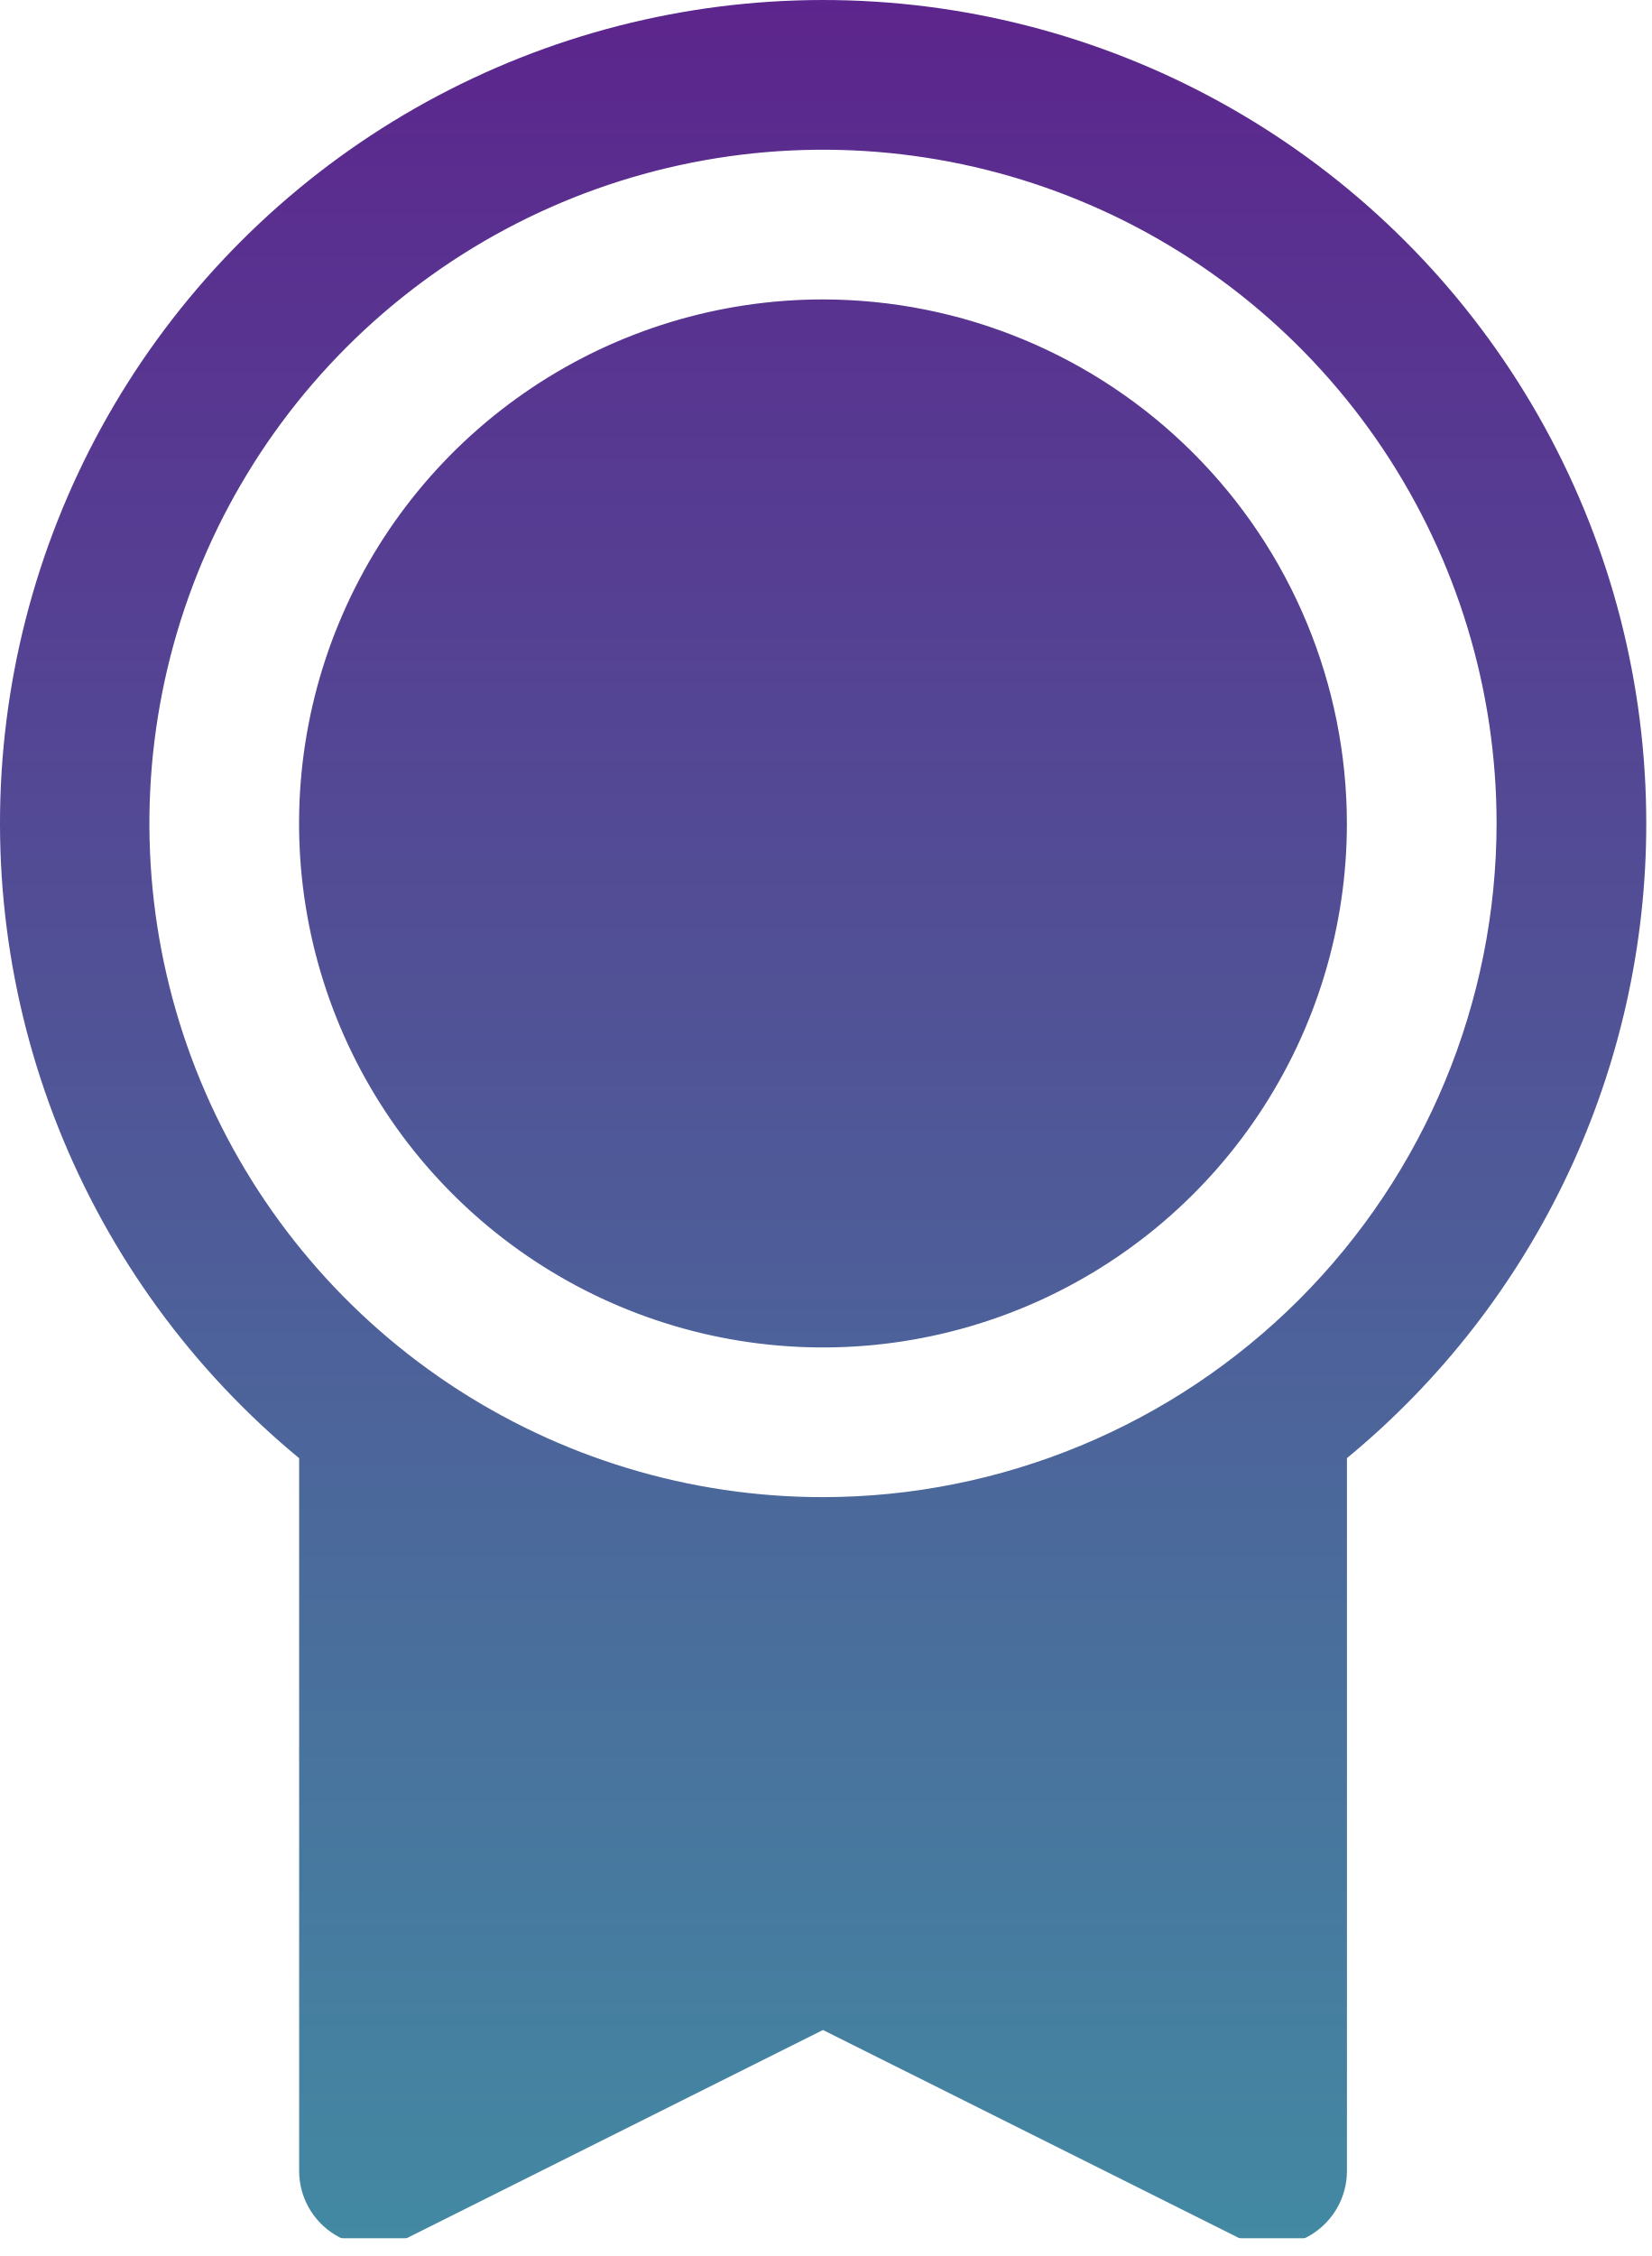
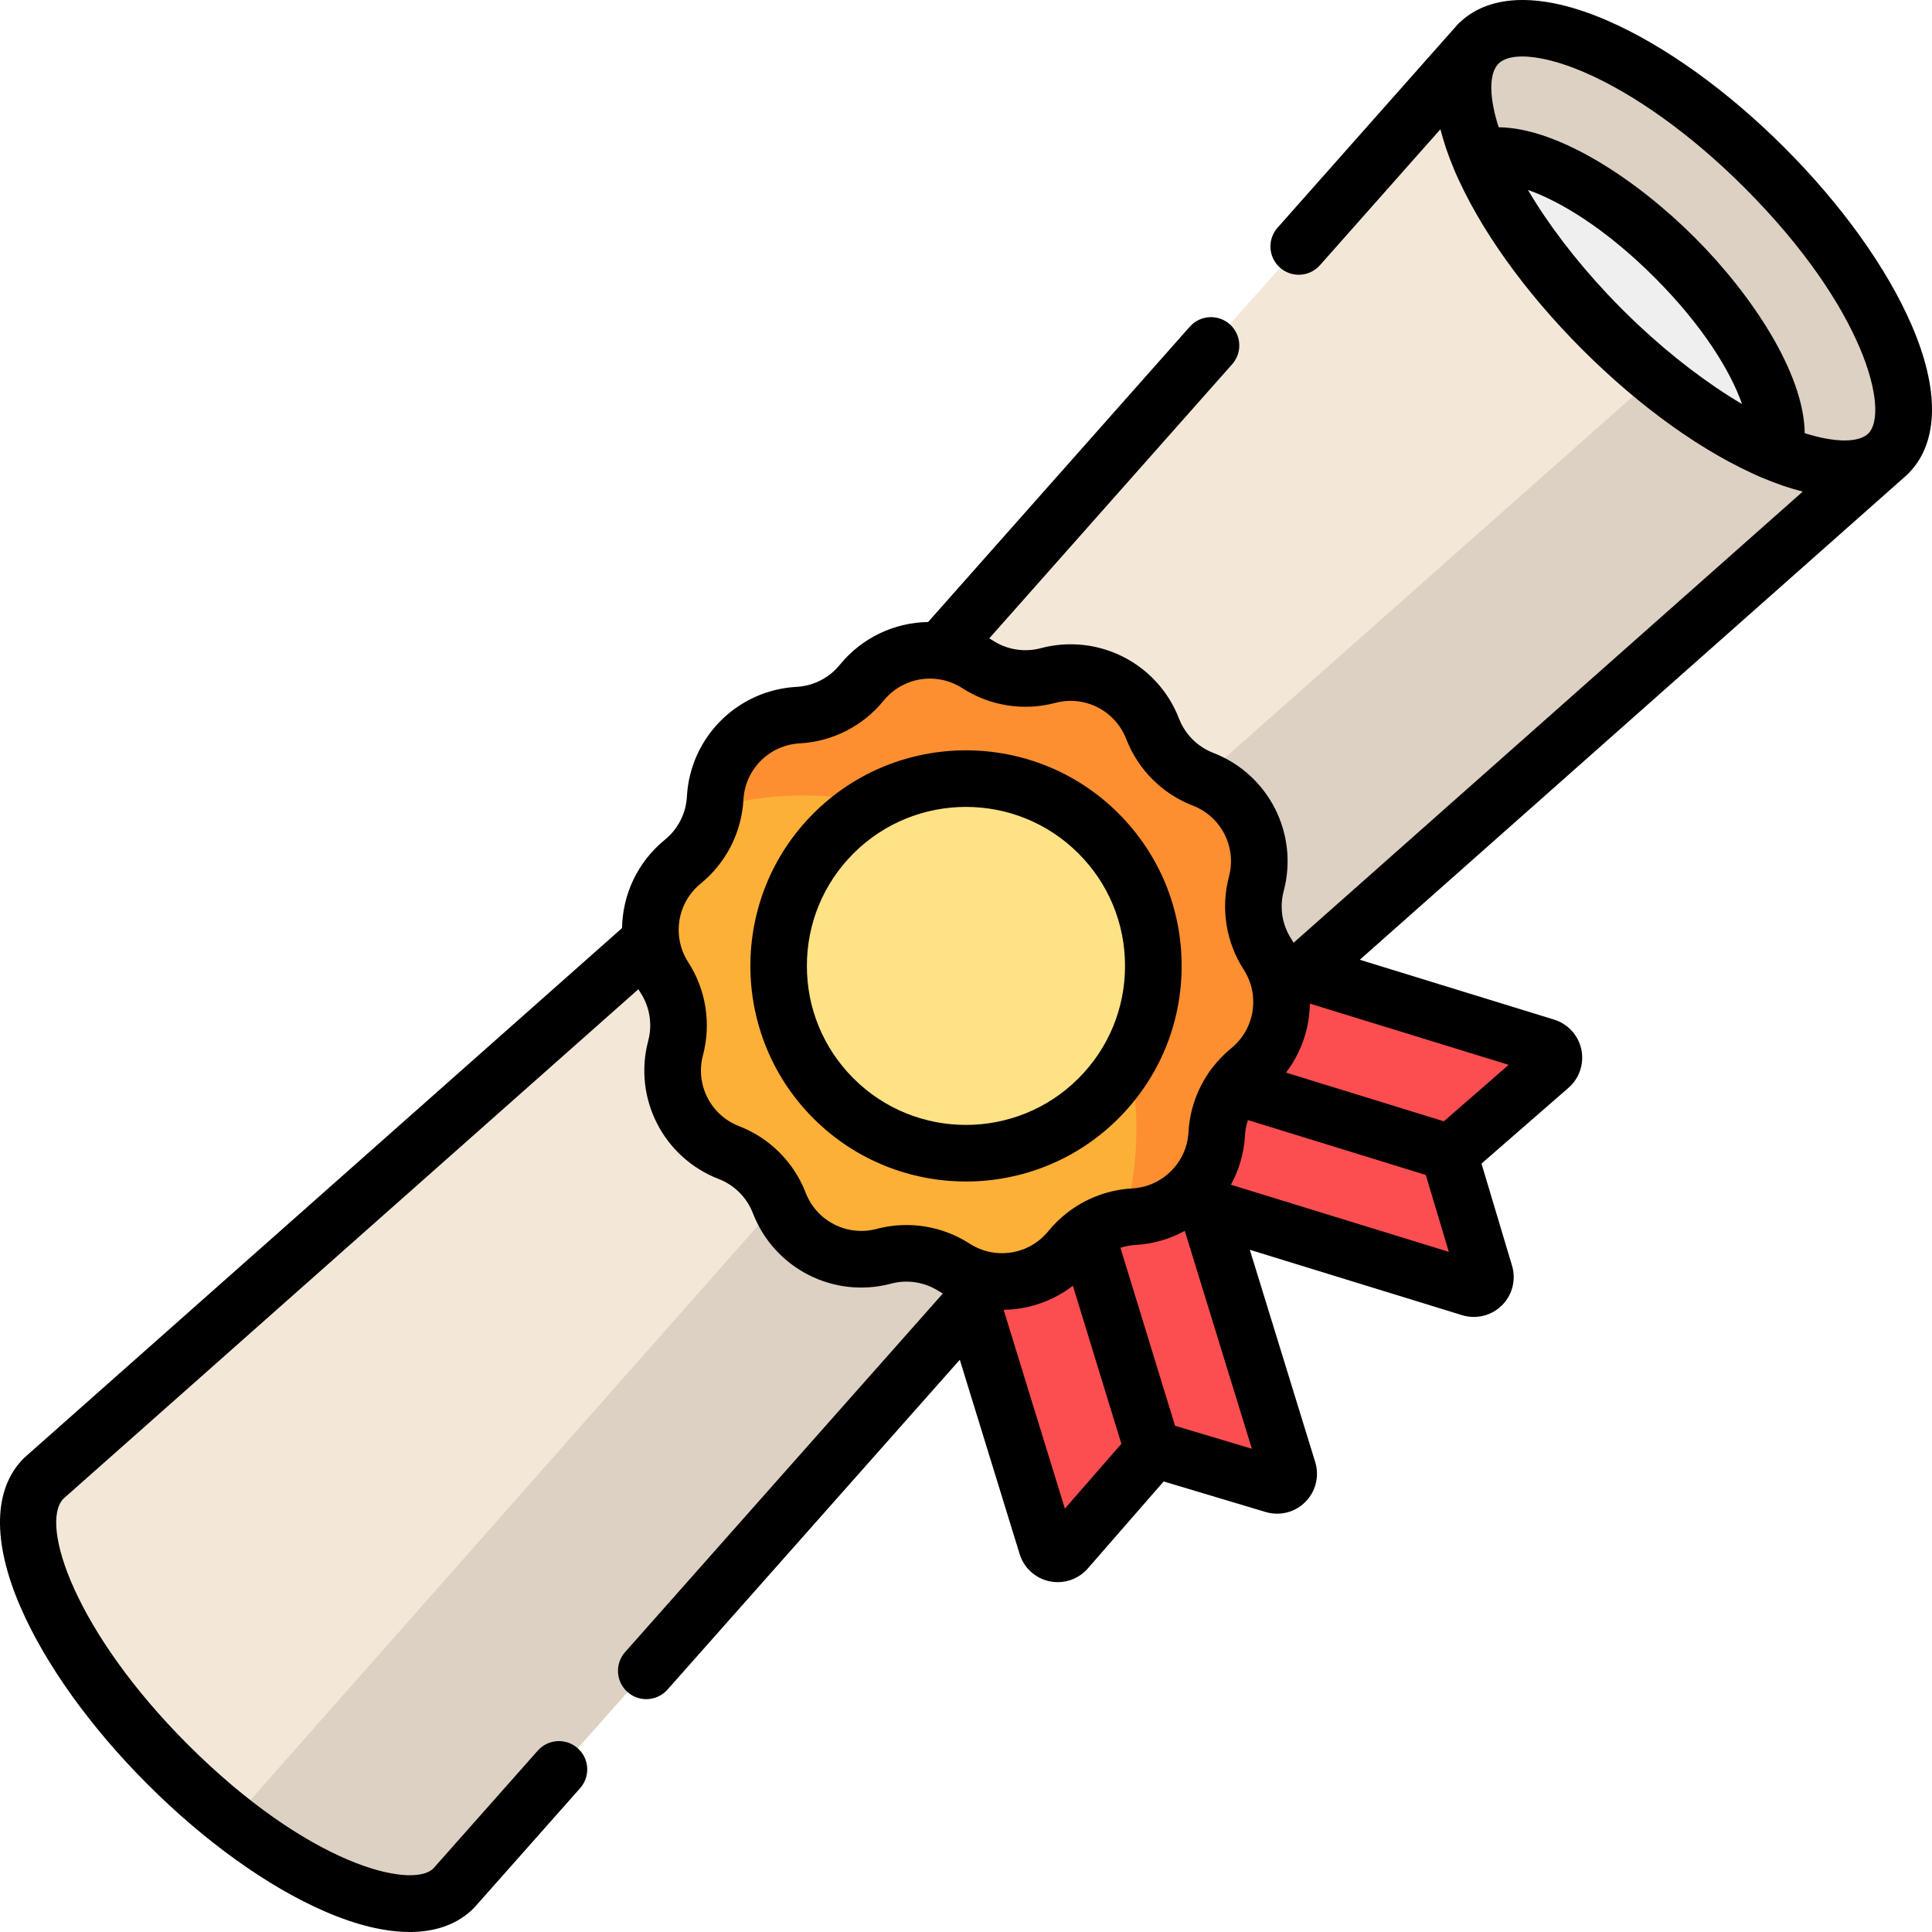
- <svg xmlns="http://www.w3.org/2000/svg" width="93" height="127" viewBox="0 0 93 127" fill="none">
-   <mask id="mask0" mask-type="alpha" maskUnits="userSpaceOnUse" x="0" y="0" width="93" height="127">
-     <path d="M75.836 46.355C75.836 52.189 74.106 57.892 70.865 62.743C67.624 67.594 63.017 71.375 57.626 73.608C52.236 75.841 46.305 76.425 40.583 75.287C34.861 74.148 29.605 71.339 25.479 67.213C21.354 63.088 18.544 57.832 17.406 52.11C16.268 46.388 16.852 40.456 19.085 35.066C21.317 29.676 25.098 25.069 29.949 21.828C34.8 18.586 40.504 16.856 46.338 16.856C54.159 16.865 61.657 19.976 67.187 25.506C72.717 31.036 75.828 38.534 75.836 46.355ZM92.692 46.355C92.694 53.185 91.183 59.931 88.27 66.108C85.356 72.285 81.111 77.741 75.839 82.084V122.208C75.84 122.926 75.656 123.633 75.306 124.26C74.956 124.887 74.452 125.415 73.841 125.793C73.23 126.17 72.533 126.386 71.815 126.418C71.098 126.45 70.384 126.299 69.741 125.977L46.337 114.277L22.941 125.977C22.299 126.298 21.585 126.45 20.867 126.418C20.15 126.385 19.452 126.17 18.841 125.793C18.23 125.415 17.726 124.887 17.376 124.26C17.026 123.633 16.843 122.926 16.843 122.208V82.088C10.82 77.117 6.152 70.705 3.27 63.447C0.389 56.189 -0.612 48.321 0.361 40.573C1.334 32.824 4.249 25.448 8.835 19.127C13.421 12.807 19.53 7.748 26.594 4.42C33.659 1.092 41.449 -0.397 49.243 0.091C57.037 0.579 64.581 3.028 71.175 7.212C77.769 11.395 83.199 17.177 86.96 24.02C90.722 30.863 92.694 38.546 92.692 46.355V46.355ZM84.264 46.355C84.264 38.854 82.04 31.521 77.873 25.284C73.705 19.047 67.782 14.186 60.852 11.315C53.922 8.445 46.296 7.694 38.939 9.157C31.582 10.62 24.824 14.233 19.52 19.537C14.216 24.841 10.603 31.599 9.14 38.956C7.677 46.313 8.428 53.938 11.298 60.869C14.169 67.799 19.03 73.722 25.267 77.89C31.504 82.057 38.837 84.281 46.338 84.281C56.393 84.27 66.033 80.271 73.144 73.16C80.254 66.05 84.253 56.41 84.264 46.355Z" fill="black" />
-   </mask>
-   <g mask="url(#mask0)">
-     <rect x="93" width="126" height="93" transform="rotate(90 93 0)" fill="url(#paint0_linear)" />
-   </g>
-   <defs>
-     <linearGradient id="paint0_linear" x1="93" y1="46.5" x2="219" y2="46.5" gradientUnits="userSpaceOnUse">
-       <stop stop-color="#5C258D" />
-       <stop offset="1" stop-color="#4389A2" />
-     </linearGradient>
-   </defs>
+ <svg xmlns="http://www.w3.org/2000/svg" height="511pt" viewBox="0 1 512 511" width="511pt">
+   <path d="m277.383 410.125-27.977-90.812 64.062-19.734 27.906 90.594c.723 2.34-1.461 4.543-3.809 3.84l-29.773-8.914c-1.152-.344-2.402.016-3.191.922l-21.977 25.219c-1.582 1.809-4.535 1.184-5.242-1.113zm0 0" fill="#fc4e51" />
+   <path d="m409.637 277.871-90.816-27.973-19.734 64.062 90.594 27.906c2.344.723 4.543-1.461 3.84-3.809l-8.91-29.777c-.348-1.152.016-2.398.922-3.191l25.215-21.977c1.812-1.578 1.184-4.535-1.109-5.242zm0 0" fill="#fc4e51" />
+   <path d="m500.434 120.695-108.629-108.629-178.625 201.574-201.605 178.652c-11.852 11.855 2.852 45.785 32.848 75.781 30 29.996 63.926 44.703 75.781 32.848l178.656-201.605zm0 0" fill="#f3e8d7" />
+   <path d="m460.594 80.855-201.574 178.625-197.617 223.668c24.875 19.473 49.152 27.426 58.801 17.773l178.656-201.605 201.574-178.621zm0 0" fill="#ddd1c3" />
+   <path d="m467.582 44.918c-29.996-30-63.926-44.703-75.781-32.852-11.855 11.855 2.852 45.785 32.852 75.781 29.996 29.996 63.922 44.703 75.777 32.848 11.855-11.855-2.852-45.781-32.848-75.777zm0 0" fill="#ddd1c3" />
+   <path d="m392.223 42.398c5.859 13.883 17.156 30.172 32.43 45.445 15.277 15.277 31.566 26.574 45.449 32.43 3.578-10.809-7.055-32.289-26.32-51.555s-40.75-29.898-51.559-26.32zm0 0" fill="#efefef" />
+   <path d="m211.535 190.016c6.562-.359 12.668-3.469 16.812-8.566 7.504-9.227 20.754-11.324 30.742-4.871 5.52 3.566 12.289 4.641 18.641 2.953 11.492-3.051 23.445 3.039 27.73 14.129 2.367 6.133 7.215 10.977 13.344 13.344 11.094 4.289 17.184 16.238 14.129 27.734-1.688 6.352-.613 13.121 2.953 18.641 6.457 9.988 4.359 23.234-4.867 30.738-5.098 4.148-8.211 10.254-8.566 16.816-.652 11.875-10.133 21.359-22.012 22.008-6.559.359-12.668 3.469-16.812 8.566-7.504 9.227-20.754 11.324-30.742 4.871-5.52-3.566-12.285-4.641-18.637-2.953-11.496 3.051-23.445-3.035-27.734-14.129-2.367-6.133-7.215-10.977-13.344-13.344-11.094-4.289-17.184-16.238-14.129-27.734 1.688-6.352.613-13.121-2.953-18.641-6.457-9.988-4.359-23.234 4.867-30.738 5.098-4.148 8.211-10.254 8.57-16.816.648-11.875 10.133-21.359 22.008-22.008zm0 0" fill="#fcb038" />
+   <path d="m335.887 253.379c-3.566-5.52-4.637-12.289-2.949-18.641 3.051-11.496-3.039-23.445-14.133-27.734-6.129-2.367-10.973-7.211-13.344-13.344-4.285-11.094-16.234-17.18-27.73-14.129-6.352 1.688-13.121.617-18.641-2.953-9.988-6.453-23.234-4.355-30.742 4.871-4.145 5.098-10.25 8.207-16.812 8.566-11.875.648-21.359 10.133-22.008 22.008-.047.84-.137 1.672-.273 2.492 29.66-8.219 62.766-.695 86.078 22.621 23.316 23.312 30.84 56.422 22.621 86.078.82-.137 1.652-.227 2.492-.273 11.875-.648 21.359-10.133 22.008-22.008.359-6.562 3.473-12.668 8.57-16.816 9.223-7.504 11.32-20.75 4.863-30.738zm0 0" fill="#fd8f31" />
+   <path d="m291.098 221.367c-19.391-19.395-50.832-19.395-70.227 0-19.391 19.391-19.391 50.832 0 70.223 19.395 19.395 50.836 19.395 70.227 0 19.395-19.391 19.395-50.832 0-70.223zm0 0" fill="#ffe285" />
+   <path d="m313.148 256.48c0-15.27-5.945-29.621-16.742-40.418-22.285-22.285-58.547-22.285-80.832 0-22.289 22.285-22.289 58.547 0 80.832 11.141 11.145 25.777 16.715 40.414 16.715 14.641 0 29.277-5.57 40.418-16.715 10.797-10.793 16.742-25.148 16.742-40.414zm-86.969 29.805c-7.961-7.961-12.348-18.547-12.348-29.809 0-11.258 4.387-21.844 12.348-29.809 8.219-8.219 19.012-12.328 29.809-12.328s21.594 4.113 29.809 12.328c7.965 7.965 12.348 18.551 12.348 29.809 0 11.262-4.383 21.848-12.348 29.809-16.438 16.441-43.18 16.441-59.617 0zm0 0" />
+   <path d="m506.586 86.625c-6.57-15.16-18.539-31.855-33.699-47.016-15.156-15.156-31.855-27.125-47.012-33.695-17.027-7.383-30.812-7.199-38.934.453-.113.094-.223.191-.328.293-.035.035-.078.066-.113.102-.051.055-.094.113-.148.164-.051.059-.109.109-.16.168l-.926 1.047c-.062.074-.133.141-.195.219l-46.504 52.48c-2.746 3.098-2.461 7.84.641 10.586 1.426 1.266 3.203 1.887 4.969 1.887 2.074 0 4.137-.852 5.617-2.523l31.934-36.039c.832 3.32 2.016 6.82 3.551 10.473.012.031.02.062.035.094.02.051.043.098.062.148.098.227.18.445.277.672.277.637.574 1.277.867 1.918.039.078.07.156.109.234.402.875.828 1.754 1.266 2.637.055.105.105.211.156.316.422.844.863 1.695 1.316 2.543.082.152.156.301.238.453.43.797.875 1.602 1.332 2.402.117.207.227.41.348.617.426.742.867 1.484 1.316 2.23.16.266.316.535.48.805.414.68.844 1.359 1.273 2.039.215.336.422.672.637 1.008.398.613.809 1.23 1.219 1.844.266.402.527.805.801 1.203.379.555.766 1.109 1.152 1.66.324.461.641.922.969 1.383.355.5.727 1 1.094 1.5.371.512.738 1.02 1.121 1.531.348.461.703.922 1.055 1.379.418.547.828 1.094 1.254 1.637.344.438.695.875 1.047 1.309.449.566.891 1.129 1.352 1.691.359.438.73.875 1.094 1.312.461.555.918 1.109 1.391 1.664.41.48.836.961 1.254 1.441.438.504.871 1.008 1.316 1.512.52.586 1.051 1.164 1.582 1.75.355.395.707.789 1.07 1.18.781.848 1.578 1.688 2.383 2.527.121.125.234.254.355.379.938.977 1.887 1.945 2.852 2.906.961.965 1.93 1.91 2.902 2.848.152.145.305.285.457.43.812.777 1.629 1.551 2.449 2.309.402.371.805.73 1.207 1.094.574.523 1.148 1.051 1.727 1.562.508.449 1.02.887 1.531 1.332.473.414.945.832 1.422 1.238.551.465 1.102.918 1.648 1.375.445.371.887.746 1.332 1.109.551.449 1.102.883 1.652 1.324.449.359.898.723 1.348 1.078.531.414 1.062.816 1.594 1.223.473.363.949.73 1.422 1.086.496.371.992.727 1.484 1.09.52.375 1.035.758 1.551 1.129.441.316.883.617 1.324.926.574.402 1.148.805 1.719 1.195.379.258.758.504 1.141.758.637.426 1.273.852 1.91 1.262.312.203.625.395.938.594.703.445 1.406.891 2.109 1.316.25.152.496.297.746.445.766.461 1.531.918 2.293 1.355.184.105.371.207.555.312.824.465 1.648.926 2.469 1.367.125.066.254.133.383.199.871.469 1.742.918 2.609 1.352.086.043.172.086.254.125.906.453 1.805.883 2.703 1.297.059.027.117.055.172.082.656.301 1.312.605 1.961.887.238.102.469.188.703.289.039.016.078.035.117.051.023.012.051.016.074.027 3.656 1.539 7.16 2.727 10.488 3.562l-134.926 119.562c-.203-.348-.41-.695-.633-1.035-2.414-3.734-3.145-8.34-2-12.641 4.039-15.219-3.988-30.977-18.676-36.652-4.148-1.605-7.449-4.906-9.051-9.055-5.676-14.688-21.434-22.711-36.656-18.676-4.301 1.145-8.906.41-12.641-2-.328-.215-.664-.414-.996-.609l64.371-72.645c2.75-3.102 2.461-7.84-.637-10.59-3.105-2.746-7.844-2.461-10.59.641l-69.352 78.262c-8.824.137-17.477 4.059-23.43 11.375-2.805 3.449-6.961 5.57-11.402 5.812-15.727.859-28.23 13.363-29.09 29.09-.242 4.441-2.359 8.598-5.812 11.402-7.316 5.953-11.238 14.605-11.375 23.43l-158.25 140.23c-.113.102-.223.203-.328.312-8.062 8.059-8.363 22.043-.852 39.371 6.574 15.16 18.539 31.855 33.699 47.016 15.156 15.156 31.855 27.125 47.012 33.695 8.348 3.617 15.914 5.426 22.422 5.426 7.004 0 12.773-2.094 16.953-6.273.105-.105.211-.215.309-.328l27.922-31.508c2.746-3.102 2.461-7.844-.637-10.59-3.105-2.75-7.844-2.461-10.59.637l-27.734 31.297c-5.902 5.434-33.098-1.012-65.051-32.965-29.73-29.73-39.316-58.223-32.969-65.047l152.422-135.066c.195.332.398.668.609.996 2.414 3.734 3.145 8.344 2.004 12.641-4.043 15.223 3.984 30.98 18.676 36.656 4.148 1.602 7.445 4.902 9.051 9.051 5.676 14.688 21.434 22.719 36.652 18.676 4.301-1.141 8.906-.41 12.645 2.004.344.219.695.414 1.043.621l-84.199 95.02c-2.75 3.102-2.465 7.84.637 10.586 1.43 1.266 3.203 1.891 4.973 1.891 2.07 0 4.133-.855 5.617-2.527l77.469-87.418 15.859 51.484c1.125 3.66 4.156 6.43 7.906 7.227.727.152 1.461.227 2.188.227 3.02 0 5.941-1.297 7.969-3.625l20.102-23.062 27.039 8.098c3.742 1.117 7.777.09 10.531-2.688 2.75-2.773 3.746-6.816 2.594-10.551l-17.328-56.254 56.254 17.328c1.027.316 2.078.469 3.121.469 2.742 0 5.422-1.07 7.434-3.066 2.773-2.754 3.801-6.789 2.68-10.531l-8.094-27.039 23.066-20.098c2.887-2.52 4.188-6.41 3.395-10.16-.797-3.746-3.566-6.777-7.227-7.906l-51.484-15.859 145.047-128.535c.062-.055.117-.113.176-.172.051-.047.105-.09.152-.137.035-.035.066-.074.102-.113.102-.105.203-.219.297-.328 7.652-8.125 7.832-21.906.453-38.934zm-242.711 245.898c-.059-.008-.117-.012-.176-.016-2.336-.277-4.641-1.074-6.738-2.43-5.023-3.246-10.859-4.93-16.746-4.93-2.641 0-5.297.34-7.891 1.027-7.812 2.074-15.898-2.047-18.812-9.586-3.121-8.082-9.551-14.512-17.637-17.637-7.535-2.91-11.656-11-9.582-18.809 2.223-8.379.801-17.359-3.902-24.637-1.348-2.082-2.141-4.371-2.422-6.688-.008-.074-.016-.148-.023-.223-.551-5.164 1.465-10.457 5.746-13.941 6.727-5.469 10.852-13.57 11.324-22.227.441-8.066 6.859-14.484 14.93-14.926 8.652-.473 16.754-4.602 22.223-11.324 3.496-4.297 8.805-6.312 13.984-5.746.062.008.125.016.188.023 2.316.281 4.602 1.074 6.68 2.418 7.277 4.707 16.258 6.125 24.637 3.902 7.812-2.074 15.898 2.047 18.809 9.586 3.125 8.082 9.555 14.512 17.637 17.637 7.539 2.914 11.66 11 9.586 18.812-2.227 8.375-.805 17.355 3.902 24.637 1.355 2.094 2.152 4.402 2.426 6.738.008.059.012.117.02.176.547 5.164-1.465 10.453-5.75 13.934-1.883 1.535-3.555 3.277-5.008 5.18-.168.199-.332.41-.48.633-3.449 4.754-5.508 10.453-5.836 16.414-.168 3.086-1.215 5.93-2.895 8.293-.148.176-.289.359-.418.551-.809 1.035-1.742 1.969-2.781 2.773-.184.129-.363.266-.535.41-2.363 1.68-5.207 2.73-8.297 2.898-5.898.324-11.539 2.348-16.266 5.73-.238.16-.469.328-.684.512-1.938 1.473-3.715 3.168-5.273 5.086-3.484 4.281-8.773 6.297-13.938 5.746zm18.328 67.777-16.199-52.598.082-.09c6.516-.117 12.934-2.293 18.238-6.379l12.852 41.891zm49.559-15.859-20.363-6.094-14.469-47.176c1.262-.402 2.574-.668 3.922-.738 4.746-.262 9.195-1.59 13.125-3.738zm-5.555-69.977c2.148-3.926 3.477-8.375 3.734-13.121.074-1.379.352-2.723.77-4.012l47.145 14.547 6.098 20.375zm73.605-31.77-17.172 14.965-41.84-12.914c4.055-5.293 6.215-11.688 6.328-18.18l.082-.074zm34.113-196.309c-.066-.059-.129-.117-.191-.18-.461-.434-.918-.871-1.371-1.312-.801-.773-1.602-1.547-2.406-2.355-.746-.746-1.484-1.5-2.215-2.258-.324-.336-.648-.676-.973-1.016-.34-.355-.672-.711-1.008-1.07-8.352-8.914-15.539-18.363-20.848-27.367 8.527 2.996 20.629 10.262 33.562 23.195 12.934 12.934 20.199 25.031 23.191 33.559-9.125-5.383-18.719-12.695-27.742-21.195zm61.262 28.934-.398.352c-2.531 2.055-8.375 2.211-16.52-.379-.18-15.777-13.855-36.547-29.188-51.879-15.344-15.34-36.133-29.023-51.914-29.184-2.465-7.656-2.629-13.801-.312-16.555l.328-.371c1.285-1.23 3.438-1.836 6.227-1.836 4.297 0 10.09 1.43 16.496 4.207 13.469 5.84 28.52 16.688 42.375 30.543 32.062 32.059 38.438 59.328 32.906 65.102zm0 0" />
</svg>
